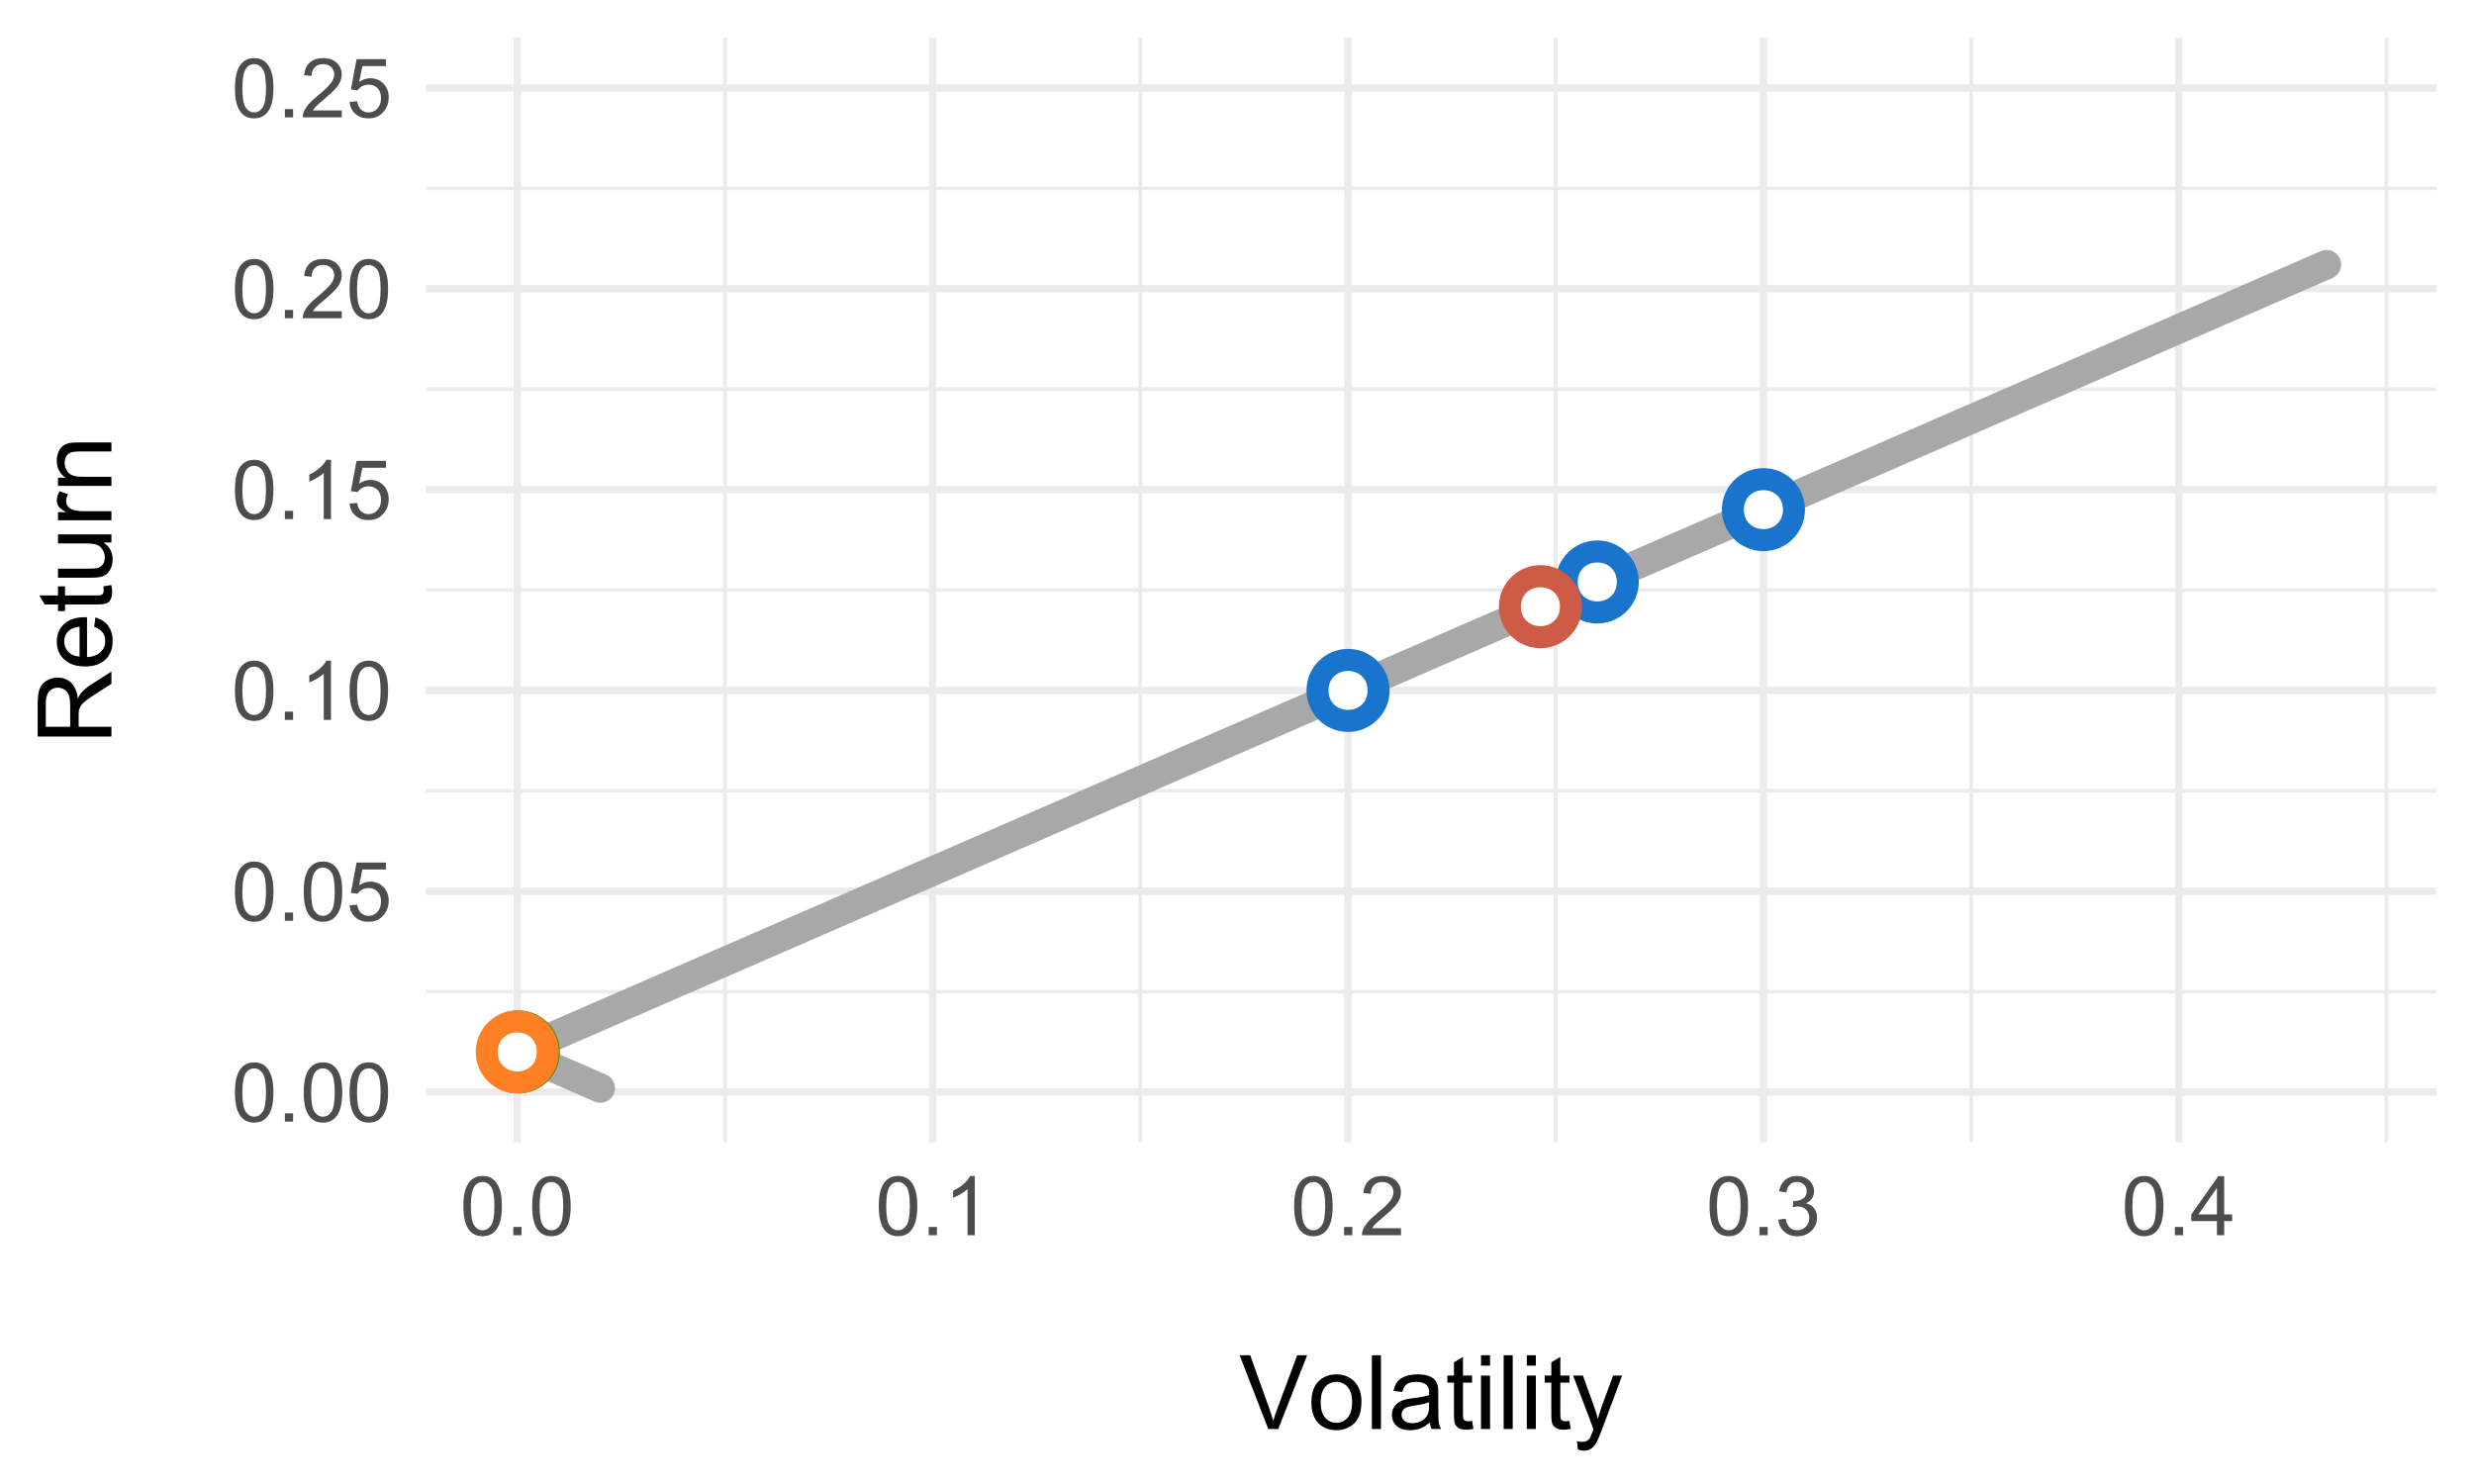
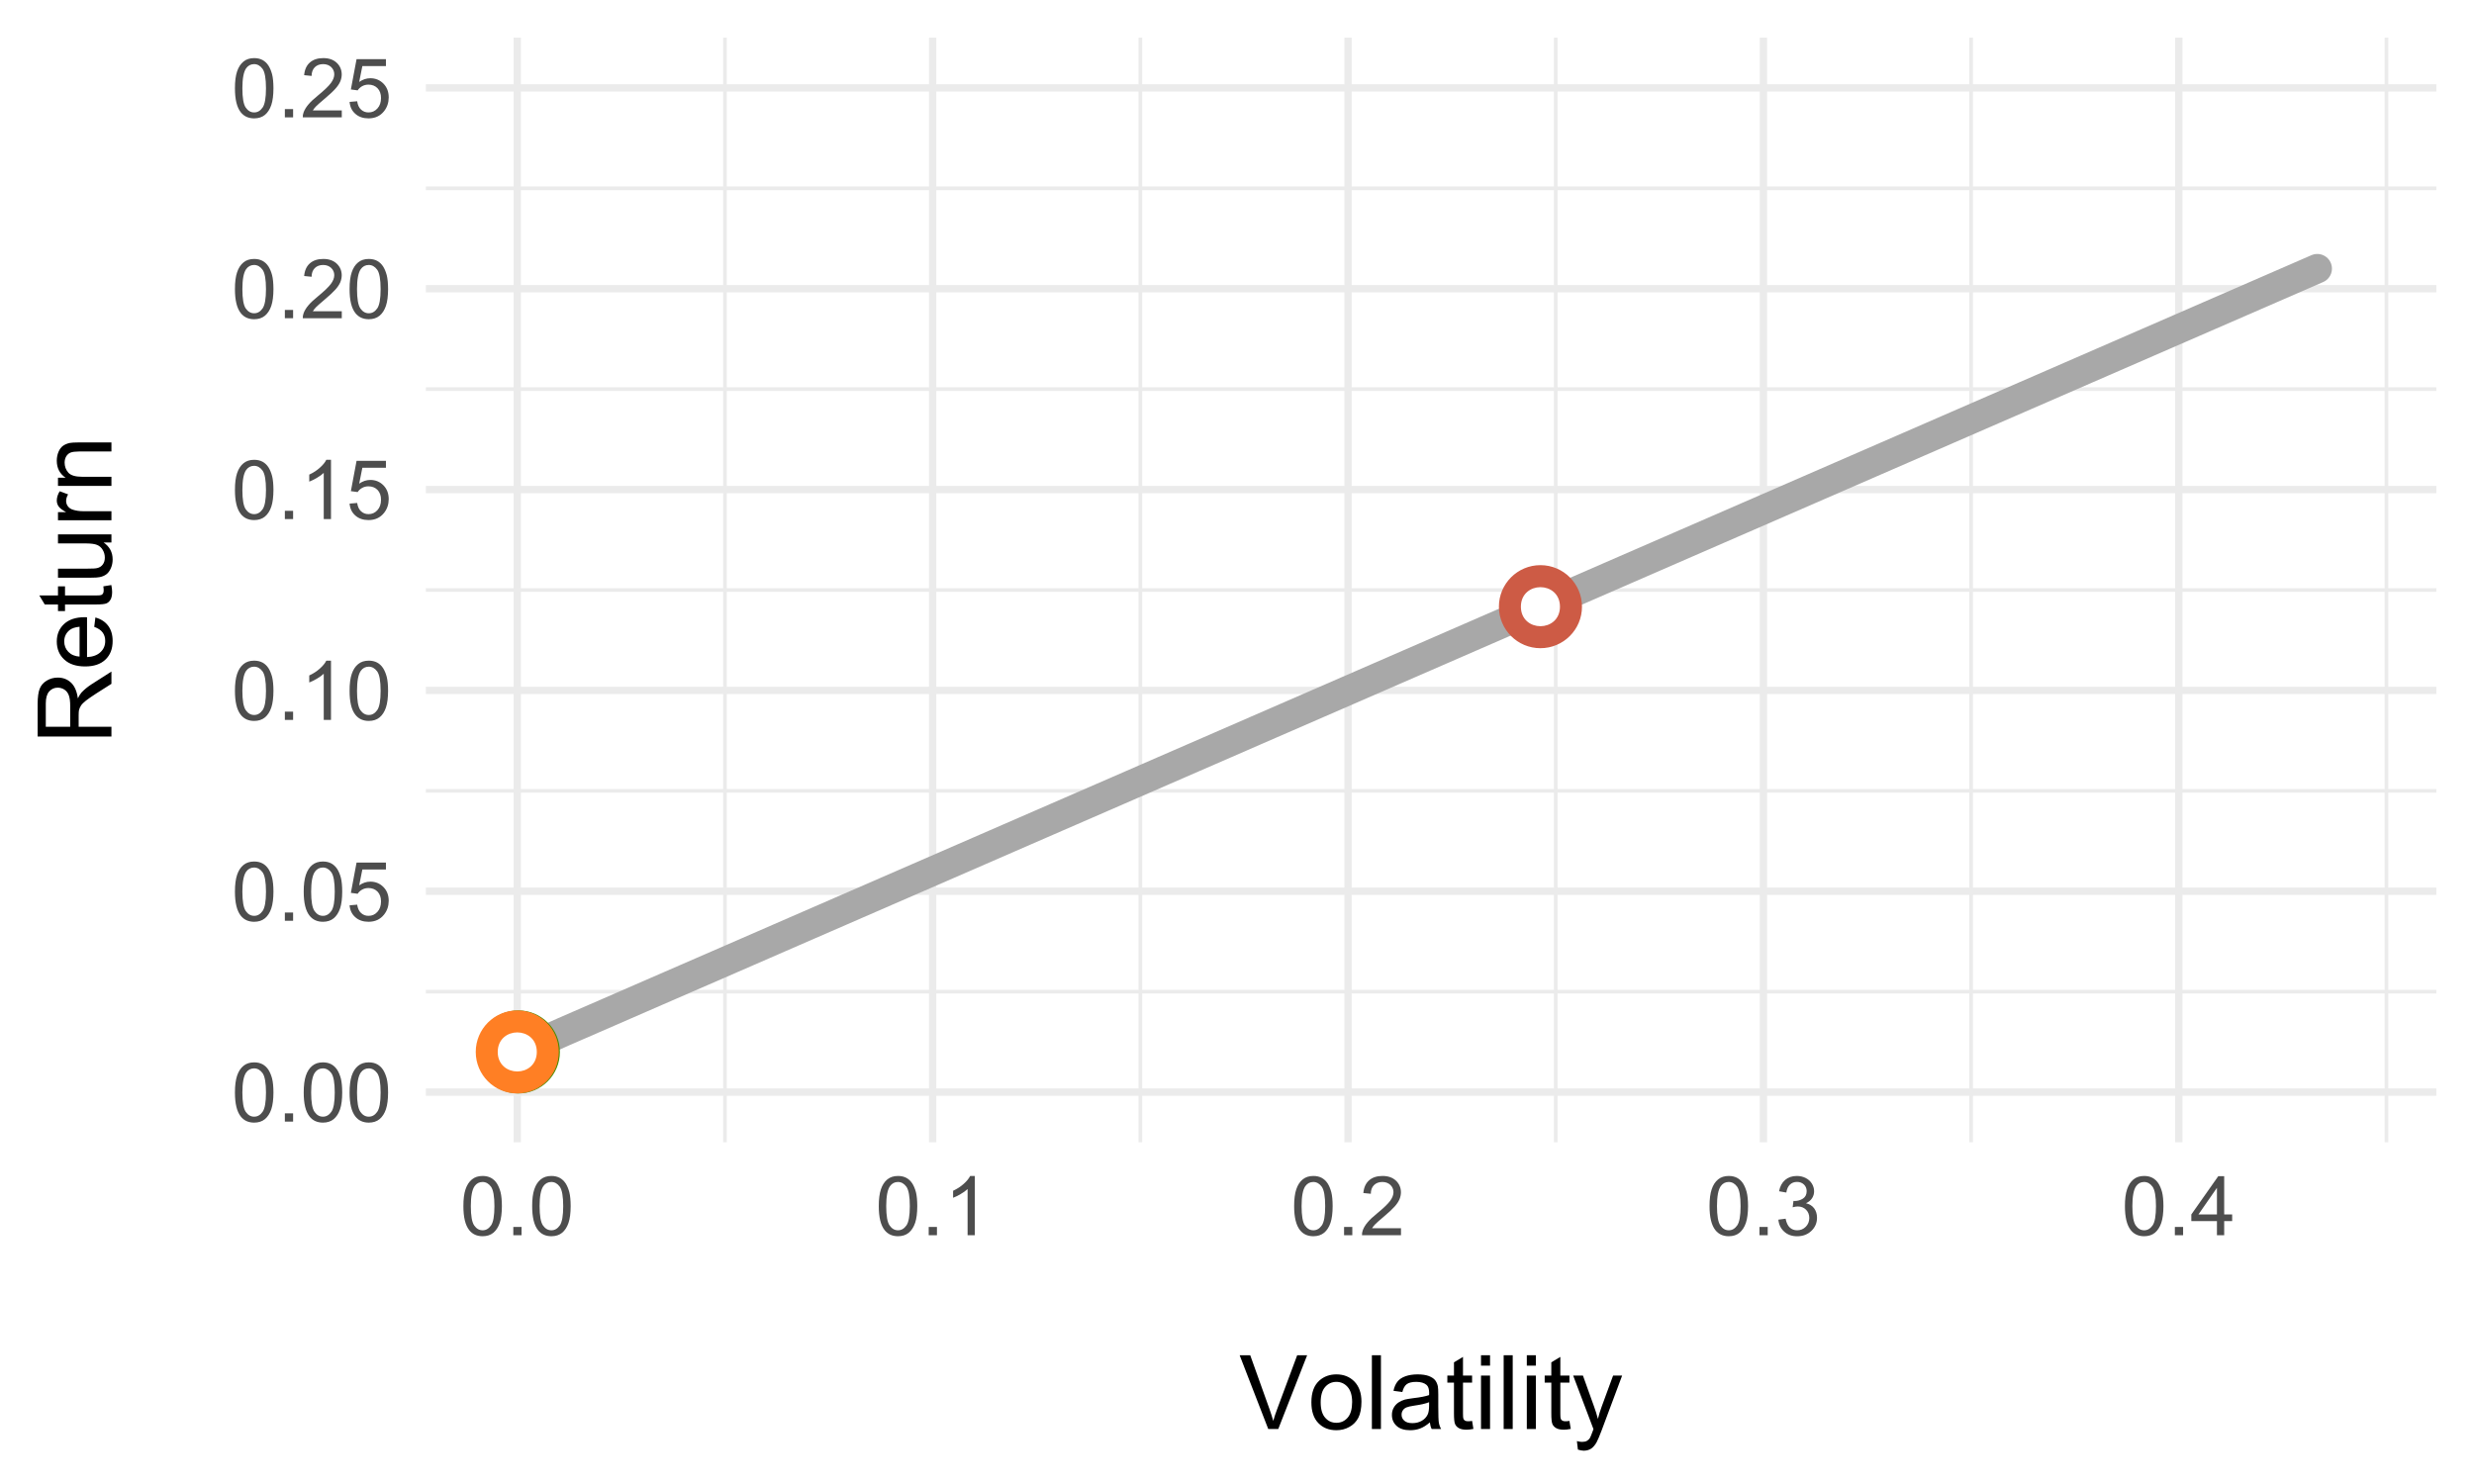
<svg xmlns="http://www.w3.org/2000/svg" xmlns:xlink="http://www.w3.org/1999/xlink" width="360pt" height="216pt" viewBox="0 0 360 216" version="1.1">
  <defs>
    <g>
      <symbol overflow="visible" id="glyph0-0">
        <path style="stroke:none;" d="M 1.5 0 L 1.5 -7.5 L 7.5 -7.5 L 7.5 0 Z M 1.688 -0.188 L 7.312 -0.188 L 7.312 -7.312 L 1.688 -7.312 Z M 1.688 -0.188 " />
      </symbol>
      <symbol overflow="visible" id="glyph0-1">
        <path style="stroke:none;" d="M 0.5 -4.234 C 0.496 -5.246 0.602 -6.062 0.812 -6.688 C 1.02 -7.305 1.328 -7.785 1.742 -8.121 C 2.148 -8.457 2.668 -8.625 3.297 -8.625 C 3.758 -8.625 4.164 -8.531 4.512 -8.348 C 4.855 -8.16 5.141 -7.891 5.371 -7.543 C 5.594 -7.191 5.773 -6.766 5.906 -6.266 C 6.035 -5.762 6.098 -5.086 6.102 -4.234 C 6.098 -3.227 5.996 -2.414 5.789 -1.797 C 5.578 -1.176 5.266 -0.695 4.859 -0.359 C 4.445 -0.02 3.926 0.145 3.297 0.148 C 2.465 0.145 1.816 -0.148 1.348 -0.742 C 0.781 -1.457 0.496 -2.621 0.5 -4.234 Z M 1.582 -4.234 C 1.582 -2.824 1.746 -1.887 2.074 -1.418 C 2.402 -0.949 2.809 -0.715 3.297 -0.719 C 3.777 -0.715 4.184 -0.949 4.52 -1.422 C 4.848 -1.887 5.016 -2.824 5.016 -4.234 C 5.016 -5.648 4.848 -6.59 4.52 -7.055 C 4.184 -7.516 3.773 -7.746 3.289 -7.75 C 2.801 -7.746 2.414 -7.543 2.125 -7.137 C 1.762 -6.613 1.582 -5.645 1.582 -4.234 Z M 1.582 -4.234 " />
      </symbol>
      <symbol overflow="visible" id="glyph0-2">
        <path style="stroke:none;" d="M 1.09 0 L 1.09 -1.203 L 2.289 -1.203 L 2.289 0 Z M 1.09 0 " />
      </symbol>
      <symbol overflow="visible" id="glyph0-3">
        <path style="stroke:none;" d="M 0.5 -2.25 L 1.605 -2.344 C 1.684 -1.805 1.871 -1.398 2.176 -1.125 C 2.473 -0.852 2.836 -0.715 3.258 -0.719 C 3.766 -0.715 4.195 -0.906 4.547 -1.293 C 4.898 -1.672 5.074 -2.18 5.074 -2.82 C 5.074 -3.414 4.902 -3.891 4.566 -4.242 C 4.227 -4.59 3.785 -4.762 3.242 -4.766 C 2.898 -4.762 2.594 -4.684 2.32 -4.531 C 2.047 -4.375 1.832 -4.176 1.676 -3.93 L 0.688 -4.062 L 1.516 -8.473 L 5.789 -8.473 L 5.789 -7.465 L 2.359 -7.465 L 1.898 -5.156 C 2.414 -5.516 2.953 -5.695 3.523 -5.695 C 4.27 -5.695 4.902 -5.434 5.422 -4.914 C 5.934 -4.395 6.191 -3.727 6.195 -2.914 C 6.191 -2.133 5.965 -1.461 5.516 -0.898 C 4.961 -0.199 4.211 0.145 3.258 0.148 C 2.477 0.145 1.836 -0.07 1.344 -0.508 C 0.844 -0.941 0.562 -1.523 0.5 -2.25 Z M 0.5 -2.25 " />
      </symbol>
      <symbol overflow="visible" id="glyph0-4">
        <path style="stroke:none;" d="M 4.469 0 L 3.414 0 L 3.414 -6.719 C 3.16 -6.477 2.828 -6.234 2.414 -5.996 C 2 -5.75 1.629 -5.57 1.305 -5.449 L 1.305 -6.469 C 1.895 -6.742 2.41 -7.078 2.852 -7.477 C 3.293 -7.871 3.605 -8.254 3.789 -8.625 L 4.469 -8.625 Z M 4.469 0 " />
      </symbol>
      <symbol overflow="visible" id="glyph0-5">
        <path style="stroke:none;" d="M 6.039 -1.016 L 6.039 0 L 0.363 0 C 0.355 -0.254 0.395 -0.496 0.484 -0.734 C 0.629 -1.117 0.859 -1.5 1.18 -1.875 C 1.492 -2.25 1.953 -2.684 2.562 -3.176 C 3.492 -3.941 4.125 -4.547 4.453 -4.992 C 4.781 -5.438 4.945 -5.859 4.945 -6.266 C 4.945 -6.68 4.793 -7.031 4.496 -7.32 C 4.191 -7.602 3.805 -7.746 3.328 -7.75 C 2.82 -7.746 2.414 -7.594 2.109 -7.293 C 1.805 -6.984 1.648 -6.562 1.648 -6.031 L 0.562 -6.141 C 0.633 -6.945 0.91 -7.559 1.398 -7.988 C 1.879 -8.41 2.531 -8.625 3.352 -8.625 C 4.172 -8.625 4.824 -8.395 5.309 -7.938 C 5.789 -7.48 6.027 -6.914 6.031 -6.242 C 6.027 -5.895 5.957 -5.559 5.82 -5.227 C 5.676 -4.891 5.441 -4.539 5.117 -4.176 C 4.789 -3.805 4.25 -3.301 3.492 -2.664 C 2.859 -2.129 2.453 -1.77 2.273 -1.582 C 2.094 -1.395 1.945 -1.203 1.828 -1.016 Z M 6.039 -1.016 " />
      </symbol>
      <symbol overflow="visible" id="glyph0-6">
        <path style="stroke:none;" d="M 0.504 -2.266 L 1.559 -2.406 C 1.68 -1.809 1.883 -1.379 2.176 -1.113 C 2.465 -0.848 2.82 -0.715 3.242 -0.719 C 3.734 -0.715 4.152 -0.887 4.496 -1.234 C 4.832 -1.574 5.004 -2 5.008 -2.516 C 5.004 -2.996 4.848 -3.395 4.535 -3.711 C 4.219 -4.023 3.816 -4.184 3.328 -4.184 C 3.129 -4.184 2.879 -4.145 2.586 -4.066 L 2.703 -4.992 C 2.766 -4.984 2.824 -4.98 2.871 -4.98 C 3.32 -4.98 3.723 -5.098 4.086 -5.332 C 4.441 -5.566 4.621 -5.926 4.625 -6.414 C 4.621 -6.801 4.492 -7.121 4.23 -7.375 C 3.965 -7.629 3.625 -7.758 3.219 -7.758 C 2.805 -7.758 2.465 -7.629 2.191 -7.371 C 1.918 -7.113 1.742 -6.727 1.664 -6.211 L 0.609 -6.398 C 0.738 -7.105 1.031 -7.652 1.488 -8.043 C 1.941 -8.43 2.508 -8.625 3.195 -8.625 C 3.66 -8.625 4.094 -8.523 4.488 -8.324 C 4.879 -8.121 5.18 -7.848 5.391 -7.5 C 5.602 -7.148 5.707 -6.777 5.707 -6.391 C 5.707 -6.02 5.605 -5.684 5.406 -5.379 C 5.207 -5.074 4.914 -4.832 4.523 -4.652 C 5.031 -4.535 5.426 -4.289 5.707 -3.922 C 5.988 -3.547 6.129 -3.086 6.129 -2.539 C 6.129 -1.785 5.855 -1.148 5.309 -0.629 C 4.762 -0.105 4.07 0.152 3.234 0.152 C 2.477 0.152 1.848 -0.07 1.355 -0.52 C 0.855 -0.969 0.574 -1.551 0.504 -2.266 Z M 0.504 -2.266 " />
      </symbol>
      <symbol overflow="visible" id="glyph0-7">
        <path style="stroke:none;" d="M 3.879 0 L 3.879 -2.055 L 0.152 -2.055 L 0.152 -3.023 L 4.07 -8.59 L 4.934 -8.59 L 4.934 -3.023 L 6.094 -3.023 L 6.094 -2.055 L 4.934 -2.055 L 4.934 0 Z M 3.879 -3.023 L 3.879 -6.898 L 1.188 -3.023 Z M 3.879 -3.023 " />
      </symbol>
      <symbol overflow="visible" id="glyph1-0">
        <path style="stroke:none;" d="M 1.875 0 L 1.875 -9.375 L 9.375 -9.375 L 9.375 0 Z M 2.109 -0.234 L 9.141 -0.234 L 9.141 -9.141 L 2.109 -9.141 Z M 2.109 -0.234 " />
      </symbol>
      <symbol overflow="visible" id="glyph1-1">
        <path style="stroke:none;" d="M 4.227 0 L 0.066 -10.738 L 1.605 -10.738 L 4.395 -2.938 C 4.617 -2.309 4.805 -1.723 4.957 -1.18 C 5.121 -1.762 5.312 -2.348 5.539 -2.938 L 8.438 -10.738 L 9.887 -10.738 L 5.684 0 Z M 4.227 0 " />
      </symbol>
      <symbol overflow="visible" id="glyph1-2">
        <path style="stroke:none;" d="M 0.5 -3.891 C 0.496 -5.328 0.898 -6.395 1.699 -7.09 C 2.367 -7.664 3.18 -7.949 4.145 -7.953 C 5.211 -7.949 6.086 -7.602 6.766 -6.902 C 7.441 -6.199 7.781 -5.23 7.785 -4 C 7.781 -2.996 7.629 -2.207 7.332 -1.637 C 7.027 -1.059 6.594 -0.613 6.023 -0.301 C 5.449 0.02 4.82 0.176 4.145 0.176 C 3.051 0.176 2.172 -0.172 1.504 -0.871 C 0.832 -1.566 0.496 -2.574 0.5 -3.891 Z M 1.852 -3.891 C 1.852 -2.891 2.066 -2.141 2.504 -1.648 C 2.934 -1.148 3.48 -0.902 4.145 -0.906 C 4.793 -0.902 5.34 -1.152 5.777 -1.652 C 6.211 -2.152 6.426 -2.91 6.43 -3.934 C 6.426 -4.891 6.207 -5.621 5.773 -6.117 C 5.336 -6.613 4.793 -6.859 4.145 -6.863 C 3.48 -6.859 2.934 -6.613 2.504 -6.121 C 2.066 -5.625 1.852 -4.883 1.852 -3.891 Z M 1.852 -3.891 " />
      </symbol>
      <symbol overflow="visible" id="glyph1-3">
        <path style="stroke:none;" d="M 0.961 0 L 0.961 -10.738 L 2.277 -10.738 L 2.277 0 Z M 0.961 0 " />
      </symbol>
      <symbol overflow="visible" id="glyph1-4">
        <path style="stroke:none;" d="M 6.062 -0.961 C 5.574 -0.543 5.105 -0.246 4.652 -0.078 C 4.199 0.094 3.715 0.176 3.199 0.176 C 2.344 0.176 1.688 -0.031 1.23 -0.449 C 0.77 -0.867 0.539 -1.402 0.543 -2.051 C 0.539 -2.43 0.625 -2.777 0.801 -3.094 C 0.973 -3.406 1.199 -3.656 1.484 -3.852 C 1.762 -4.039 2.078 -4.184 2.43 -4.285 C 2.688 -4.348 3.078 -4.414 3.602 -4.484 C 4.664 -4.605 5.449 -4.758 5.953 -4.938 C 5.957 -5.113 5.957 -5.227 5.961 -5.281 C 5.957 -5.812 5.836 -6.191 5.59 -6.414 C 5.25 -6.711 4.746 -6.859 4.086 -6.863 C 3.461 -6.859 3.004 -6.75 2.711 -6.535 C 2.414 -6.316 2.195 -5.934 2.059 -5.383 L 0.77 -5.559 C 0.883 -6.109 1.078 -6.555 1.348 -6.895 C 1.613 -7.234 2 -7.496 2.512 -7.68 C 3.016 -7.859 3.605 -7.949 4.277 -7.953 C 4.941 -7.949 5.48 -7.871 5.895 -7.719 C 6.309 -7.559 6.613 -7.363 6.812 -7.129 C 7.004 -6.891 7.141 -6.594 7.223 -6.234 C 7.266 -6.008 7.289 -5.602 7.289 -5.016 L 7.289 -3.258 C 7.289 -2.031 7.316 -1.254 7.371 -0.934 C 7.426 -0.605 7.535 -0.297 7.703 0 L 6.328 0 C 6.191 -0.273 6.102 -0.594 6.062 -0.961 Z M 5.953 -3.902 C 5.477 -3.707 4.758 -3.539 3.801 -3.406 C 3.258 -3.324 2.875 -3.238 2.648 -3.141 C 2.422 -3.043 2.246 -2.898 2.129 -2.711 C 2.004 -2.52 1.945 -2.312 1.949 -2.086 C 1.945 -1.734 2.078 -1.441 2.348 -1.207 C 2.609 -0.973 3 -0.855 3.516 -0.855 C 4.023 -0.855 4.473 -0.965 4.871 -1.188 C 5.262 -1.41 5.555 -1.715 5.742 -2.102 C 5.883 -2.395 5.953 -2.836 5.953 -3.422 Z M 5.953 -3.902 " />
      </symbol>
      <symbol overflow="visible" id="glyph1-5">
        <path style="stroke:none;" d="M 3.867 -1.18 L 4.059 -0.016 C 3.684 0.062 3.352 0.098 3.062 0.102 C 2.582 0.098 2.211 0.027 1.949 -0.125 C 1.684 -0.273 1.496 -0.473 1.391 -0.719 C 1.281 -0.965 1.23 -1.484 1.23 -2.277 L 1.23 -6.754 L 0.266 -6.754 L 0.266 -7.777 L 1.23 -7.777 L 1.23 -9.703 L 2.543 -10.496 L 2.543 -7.777 L 3.867 -7.777 L 3.867 -6.754 L 2.543 -6.754 L 2.543 -2.203 C 2.543 -1.828 2.562 -1.586 2.609 -1.48 C 2.652 -1.371 2.73 -1.285 2.836 -1.223 C 2.941 -1.156 3.09 -1.125 3.289 -1.129 C 3.43 -1.125 3.625 -1.141 3.867 -1.18 Z M 3.867 -1.18 " />
      </symbol>
      <symbol overflow="visible" id="glyph1-6">
        <path style="stroke:none;" d="M 0.996 -9.223 L 0.996 -10.738 L 2.312 -10.738 L 2.312 -9.223 Z M 0.996 0 L 0.996 -7.777 L 2.312 -7.777 L 2.312 0 Z M 0.996 0 " />
      </symbol>
      <symbol overflow="visible" id="glyph1-7">
        <path style="stroke:none;" d="M 0.93 2.996 L 0.785 1.758 C 1.07 1.836 1.32 1.875 1.539 1.875 C 1.828 1.875 2.062 1.824 2.238 1.727 C 2.414 1.629 2.559 1.492 2.672 1.32 C 2.754 1.184 2.887 0.855 3.078 0.336 C 3.098 0.258 3.137 0.152 3.195 0.016 L 0.242 -7.777 L 1.664 -7.777 L 3.281 -3.273 C 3.492 -2.699 3.68 -2.098 3.844 -1.473 C 3.992 -2.074 4.172 -2.668 4.387 -3.246 L 6.051 -7.777 L 7.367 -7.777 L 4.41 0.133 C 4.09 0.984 3.844 1.574 3.668 1.898 C 3.434 2.328 3.164 2.645 2.863 2.852 C 2.559 3.051 2.199 3.152 1.781 3.156 C 1.523 3.152 1.238 3.098 0.93 2.996 Z M 0.93 2.996 " />
      </symbol>
      <symbol overflow="visible" id="glyph2-0">
        <path style="stroke:none;" d="M 0 -1.875 L -9.375 -1.875 L -9.375 -9.375 L 0 -9.375 Z M -0.234 -2.109 L -0.234 -9.141 L -9.141 -9.141 L -9.141 -2.109 Z M -0.234 -2.109 " />
      </symbol>
      <symbol overflow="visible" id="glyph2-1">
        <path style="stroke:none;" d="M 0 -1.18 L -10.738 -1.18 L -10.738 -5.941 C -10.734 -6.895 -10.637 -7.621 -10.449 -8.121 C -10.254 -8.621 -9.914 -9.02 -9.426 -9.316 C -8.938 -9.613 -8.398 -9.762 -7.809 -9.762 C -7.043 -9.762 -6.398 -9.516 -5.879 -9.023 C -5.355 -8.531 -5.027 -7.77 -4.887 -6.738 C -4.703 -7.113 -4.523 -7.398 -4.352 -7.594 C -3.965 -8.008 -3.488 -8.398 -2.922 -8.773 L 0 -10.641 L 0 -8.855 L -2.234 -7.434 C -2.875 -7.016 -3.367 -6.676 -3.711 -6.41 C -4.051 -6.141 -4.293 -5.898 -4.43 -5.688 C -4.566 -5.473 -4.66 -5.258 -4.719 -5.039 C -4.75 -4.875 -4.77 -4.609 -4.77 -4.25 L -4.77 -2.602 L 0 -2.602 Z M -6 -2.602 L -6 -5.656 C -6 -6.301 -6.066 -6.809 -6.199 -7.176 C -6.332 -7.539 -6.547 -7.816 -6.844 -8.012 C -7.141 -8.199 -7.461 -8.297 -7.809 -8.297 C -8.312 -8.297 -8.73 -8.109 -9.059 -7.742 C -9.387 -7.371 -9.551 -6.793 -9.551 -6 L -9.551 -2.602 Z M -6 -2.602 " />
      </symbol>
      <symbol overflow="visible" id="glyph2-2">
        <path style="stroke:none;" d="M -2.504 -6.312 L -2.336 -7.676 C -1.535 -7.457 -0.918 -7.059 -0.48 -6.48 C -0.043 -5.898 0.176 -5.156 0.176 -4.254 C 0.176 -3.113 -0.172 -2.211 -0.875 -1.547 C -1.57 -0.883 -2.555 -0.551 -3.824 -0.551 C -5.129 -0.551 -6.145 -0.887 -6.867 -1.559 C -7.59 -2.23 -7.949 -3.105 -7.953 -4.184 C -7.949 -5.223 -7.598 -6.07 -6.891 -6.73 C -6.18 -7.387 -5.184 -7.715 -3.902 -7.719 C -3.824 -7.715 -3.707 -7.715 -3.551 -7.711 L -3.551 -1.91 C -2.695 -1.957 -2.039 -2.199 -1.586 -2.637 C -1.129 -3.07 -0.902 -3.609 -0.906 -4.262 C -0.902 -4.742 -1.027 -5.156 -1.285 -5.5 C -1.535 -5.84 -1.941 -6.109 -2.504 -6.312 Z M -4.637 -1.984 L -4.637 -6.328 C -5.285 -6.27 -5.777 -6.102 -6.109 -5.828 C -6.613 -5.406 -6.867 -4.863 -6.871 -4.195 C -6.867 -3.59 -6.664 -3.078 -6.262 -2.668 C -5.855 -2.254 -5.312 -2.027 -4.637 -1.984 Z M -4.637 -1.984 " />
      </symbol>
      <symbol overflow="visible" id="glyph2-3">
        <path style="stroke:none;" d="M -1.18 -3.867 L -0.016 -4.059 C 0.062 -3.684 0.098 -3.352 0.102 -3.062 C 0.098 -2.582 0.027 -2.211 -0.125 -1.949 C -0.273 -1.684 -0.473 -1.496 -0.719 -1.391 C -0.965 -1.281 -1.484 -1.23 -2.277 -1.23 L -6.754 -1.23 L -6.754 -0.266 L -7.777 -0.266 L -7.777 -1.23 L -9.703 -1.23 L -10.496 -2.543 L -7.777 -2.543 L -7.777 -3.867 L -6.754 -3.867 L -6.754 -2.543 L -2.203 -2.543 C -1.828 -2.543 -1.586 -2.562 -1.477 -2.609 C -1.367 -2.652 -1.281 -2.73 -1.223 -2.836 C -1.156 -2.941 -1.125 -3.09 -1.129 -3.289 C -1.125 -3.43 -1.141 -3.625 -1.18 -3.867 Z M -1.18 -3.867 " />
      </symbol>
      <symbol overflow="visible" id="glyph2-4">
        <path style="stroke:none;" d="M 0 -6.086 L -1.141 -6.086 C -0.262 -5.48 0.176 -4.656 0.176 -3.617 C 0.176 -3.156 0.09 -2.73 -0.086 -2.332 C -0.262 -1.934 -0.484 -1.637 -0.75 -1.445 C -1.016 -1.25 -1.34 -1.113 -1.727 -1.039 C -1.984 -0.984 -2.395 -0.961 -2.961 -0.961 L -7.777 -0.961 L -7.777 -2.277 L -3.465 -2.277 C -2.77 -2.273 -2.309 -2.301 -2.074 -2.359 C -1.723 -2.441 -1.449 -2.617 -1.254 -2.887 C -1.059 -3.152 -0.961 -3.484 -0.961 -3.883 C -0.961 -4.277 -1.059 -4.648 -1.262 -4.996 C -1.461 -5.34 -1.738 -5.586 -2.09 -5.73 C -2.438 -5.871 -2.945 -5.941 -3.609 -5.945 L -7.777 -5.949 L -7.777 -7.266 L 0 -7.266 Z M 0 -6.086 " />
      </symbol>
      <symbol overflow="visible" id="glyph2-5">
        <path style="stroke:none;" d="M 0 -0.973 L -7.777 -0.973 L -7.777 -2.16 L -6.598 -2.16 C -7.148 -2.461 -7.512 -2.738 -7.688 -2.996 C -7.863 -3.25 -7.949 -3.535 -7.953 -3.844 C -7.949 -4.289 -7.809 -4.738 -7.531 -5.199 L -6.305 -4.746 C -6.496 -4.422 -6.59 -4.098 -6.594 -3.781 C -6.59 -3.488 -6.504 -3.23 -6.332 -3.004 C -6.156 -2.773 -5.914 -2.609 -5.609 -2.512 C -5.137 -2.363 -4.625 -2.289 -4.07 -2.293 L 0 -2.293 Z M 0 -0.973 " />
      </symbol>
      <symbol overflow="visible" id="glyph2-6">
        <path style="stroke:none;" d="M 0 -0.988 L -7.777 -0.988 L -7.777 -2.176 L -6.672 -2.176 C -7.523 -2.742 -7.949 -3.57 -7.953 -4.652 C -7.949 -5.121 -7.867 -5.551 -7.699 -5.945 C -7.531 -6.336 -7.309 -6.629 -7.039 -6.824 C -6.762 -7.016 -6.438 -7.152 -6.062 -7.234 C -5.816 -7.281 -5.391 -7.305 -4.781 -7.309 L 0 -7.309 L 0 -5.992 L -4.73 -5.992 C -5.266 -5.988 -5.668 -5.938 -5.938 -5.836 C -6.199 -5.734 -6.414 -5.551 -6.574 -5.289 C -6.73 -5.027 -6.809 -4.723 -6.812 -4.371 C -6.809 -3.809 -6.629 -3.324 -6.277 -2.918 C -5.918 -2.512 -5.242 -2.309 -4.25 -2.309 L 0 -2.309 Z M 0 -0.988 " />
      </symbol>
    </g>
    <clipPath id="clip1">
      <path d="M 61.973 144 L 355 144 L 355 145 L 61.973 145 Z M 61.973 144 " />
    </clipPath>
    <clipPath id="clip2">
      <path d="M 61.973 114 L 355 114 L 355 116 L 61.973 116 Z M 61.973 114 " />
    </clipPath>
    <clipPath id="clip3">
      <path d="M 61.973 85 L 355 85 L 355 87 L 61.973 87 Z M 61.973 85 " />
    </clipPath>
    <clipPath id="clip4">
      <path d="M 61.973 56 L 355 56 L 355 57 L 61.973 57 Z M 61.973 56 " />
    </clipPath>
    <clipPath id="clip5">
      <path d="M 61.973 27 L 355 27 L 355 28 L 61.973 28 Z M 61.973 27 " />
    </clipPath>
    <clipPath id="clip6">
      <path d="M 105 5.48 L 106 5.48 L 106 167 L 105 167 Z M 105 5.48 " />
    </clipPath>
    <clipPath id="clip7">
      <path d="M 165 5.48 L 167 5.48 L 167 167 L 165 167 Z M 165 5.48 " />
    </clipPath>
    <clipPath id="clip8">
      <path d="M 226 5.48 L 227 5.48 L 227 167 L 226 167 Z M 226 5.48 " />
    </clipPath>
    <clipPath id="clip9">
      <path d="M 286 5.48 L 288 5.48 L 288 167 L 286 167 Z M 286 5.48 " />
    </clipPath>
    <clipPath id="clip10">
      <path d="M 347 5.48 L 348 5.48 L 348 167 L 347 167 Z M 347 5.48 " />
    </clipPath>
    <clipPath id="clip11">
      <path d="M 61.973 158 L 355.52 158 L 355.52 160 L 61.973 160 Z M 61.973 158 " />
    </clipPath>
    <clipPath id="clip12">
      <path d="M 61.973 129 L 355.52 129 L 355.52 131 L 61.973 131 Z M 61.973 129 " />
    </clipPath>
    <clipPath id="clip13">
      <path d="M 61.973 99 L 355.52 99 L 355.52 102 L 61.973 102 Z M 61.973 99 " />
    </clipPath>
    <clipPath id="clip14">
      <path d="M 61.973 70 L 355.52 70 L 355.52 72 L 61.973 72 Z M 61.973 70 " />
    </clipPath>
    <clipPath id="clip15">
      <path d="M 61.973 41 L 355.52 41 L 355.52 43 L 61.973 43 Z M 61.973 41 " />
    </clipPath>
    <clipPath id="clip16">
      <path d="M 61.973 12 L 355.52 12 L 355.52 14 L 61.973 14 Z M 61.973 12 " />
    </clipPath>
    <clipPath id="clip17">
      <path d="M 74 5.48 L 76 5.48 L 76 167 L 74 167 Z M 74 5.48 " />
    </clipPath>
    <clipPath id="clip18">
      <path d="M 135 5.48 L 137 5.48 L 137 167 L 135 167 Z M 135 5.48 " />
    </clipPath>
    <clipPath id="clip19">
      <path d="M 195 5.48 L 197 5.48 L 197 167 L 195 167 Z M 195 5.48 " />
    </clipPath>
    <clipPath id="clip20">
      <path d="M 256 5.48 L 258 5.48 L 258 167 L 256 167 Z M 256 5.48 " />
    </clipPath>
    <clipPath id="clip21">
      <path d="M 316 5.48 L 318 5.48 L 318 167 L 316 167 Z M 316 5.48 " />
    </clipPath>
  </defs>
  <g id="surface11">
    <rect x="0" y="0" width="360" height="216" style="fill:rgb(100%,100%,100%);fill-opacity:1;stroke:none;" />
    <g clip-path="url(#clip1)" clip-rule="nonzero">
      <path style="fill:none;stroke-width:0.533;stroke-linecap:butt;stroke-linejoin:round;stroke:rgb(92.157%,92.157%,92.157%);stroke-opacity:1;stroke-miterlimit:10;" d="M 61.973 144.34 L 354.52 144.34 " />
    </g>
    <g clip-path="url(#clip2)" clip-rule="nonzero">
      <path style="fill:none;stroke-width:0.533;stroke-linecap:butt;stroke-linejoin:round;stroke:rgb(92.157%,92.157%,92.157%);stroke-opacity:1;stroke-miterlimit:10;" d="M 61.973 115.109 L 354.52 115.109 " />
    </g>
    <g clip-path="url(#clip3)" clip-rule="nonzero">
      <path style="fill:none;stroke-width:0.533;stroke-linecap:butt;stroke-linejoin:round;stroke:rgb(92.157%,92.157%,92.157%);stroke-opacity:1;stroke-miterlimit:10;" d="M 61.973 85.875 L 354.52 85.875 " />
    </g>
    <g clip-path="url(#clip4)" clip-rule="nonzero">
      <path style="fill:none;stroke-width:0.533;stroke-linecap:butt;stroke-linejoin:round;stroke:rgb(92.157%,92.157%,92.157%);stroke-opacity:1;stroke-miterlimit:10;" d="M 61.973 56.641 L 354.52 56.641 " />
    </g>
    <g clip-path="url(#clip5)" clip-rule="nonzero">
      <path style="fill:none;stroke-width:0.533;stroke-linecap:butt;stroke-linejoin:round;stroke:rgb(92.157%,92.157%,92.157%);stroke-opacity:1;stroke-miterlimit:10;" d="M 61.973 27.406 L 354.52 27.406 " />
    </g>
    <g clip-path="url(#clip6)" clip-rule="nonzero">
      <path style="fill:none;stroke-width:0.533;stroke-linecap:butt;stroke-linejoin:round;stroke:rgb(92.157%,92.157%,92.157%);stroke-opacity:1;stroke-miterlimit:10;" d="M 105.492 166.266 L 105.492 5.48 " />
    </g>
    <g clip-path="url(#clip7)" clip-rule="nonzero">
      <path style="fill:none;stroke-width:0.533;stroke-linecap:butt;stroke-linejoin:round;stroke:rgb(92.157%,92.157%,92.157%);stroke-opacity:1;stroke-miterlimit:10;" d="M 165.938 166.266 L 165.938 5.48 " />
    </g>
    <g clip-path="url(#clip8)" clip-rule="nonzero">
      <path style="fill:none;stroke-width:0.533;stroke-linecap:butt;stroke-linejoin:round;stroke:rgb(92.157%,92.157%,92.157%);stroke-opacity:1;stroke-miterlimit:10;" d="M 226.379 166.266 L 226.379 5.48 " />
    </g>
    <g clip-path="url(#clip9)" clip-rule="nonzero">
      <path style="fill:none;stroke-width:0.533;stroke-linecap:butt;stroke-linejoin:round;stroke:rgb(92.157%,92.157%,92.157%);stroke-opacity:1;stroke-miterlimit:10;" d="M 286.824 166.266 L 286.824 5.48 " />
    </g>
    <g clip-path="url(#clip10)" clip-rule="nonzero">
      <path style="fill:none;stroke-width:0.533;stroke-linecap:butt;stroke-linejoin:round;stroke:rgb(92.157%,92.157%,92.157%);stroke-opacity:1;stroke-miterlimit:10;" d="M 347.266 166.266 L 347.266 5.48 " />
    </g>
    <g clip-path="url(#clip11)" clip-rule="nonzero">
      <path style="fill:none;stroke-width:1.067;stroke-linecap:butt;stroke-linejoin:round;stroke:rgb(92.157%,92.157%,92.157%);stroke-opacity:1;stroke-miterlimit:10;" d="M 61.973 158.957 L 354.52 158.957 " />
    </g>
    <g clip-path="url(#clip12)" clip-rule="nonzero">
      <path style="fill:none;stroke-width:1.067;stroke-linecap:butt;stroke-linejoin:round;stroke:rgb(92.157%,92.157%,92.157%);stroke-opacity:1;stroke-miterlimit:10;" d="M 61.973 129.723 L 354.52 129.723 " />
    </g>
    <g clip-path="url(#clip13)" clip-rule="nonzero">
      <path style="fill:none;stroke-width:1.067;stroke-linecap:butt;stroke-linejoin:round;stroke:rgb(92.157%,92.157%,92.157%);stroke-opacity:1;stroke-miterlimit:10;" d="M 61.973 100.492 L 354.52 100.492 " />
    </g>
    <g clip-path="url(#clip14)" clip-rule="nonzero">
      <path style="fill:none;stroke-width:1.067;stroke-linecap:butt;stroke-linejoin:round;stroke:rgb(92.157%,92.157%,92.157%);stroke-opacity:1;stroke-miterlimit:10;" d="M 61.973 71.258 L 354.52 71.258 " />
    </g>
    <g clip-path="url(#clip15)" clip-rule="nonzero">
      <path style="fill:none;stroke-width:1.067;stroke-linecap:butt;stroke-linejoin:round;stroke:rgb(92.157%,92.157%,92.157%);stroke-opacity:1;stroke-miterlimit:10;" d="M 61.973 42.023 L 354.52 42.023 " />
    </g>
    <g clip-path="url(#clip16)" clip-rule="nonzero">
      <path style="fill:none;stroke-width:1.067;stroke-linecap:butt;stroke-linejoin:round;stroke:rgb(92.157%,92.157%,92.157%);stroke-opacity:1;stroke-miterlimit:10;" d="M 61.973 12.789 L 354.52 12.789 " />
    </g>
    <g clip-path="url(#clip17)" clip-rule="nonzero">
      <path style="fill:none;stroke-width:1.067;stroke-linecap:butt;stroke-linejoin:round;stroke:rgb(92.157%,92.157%,92.157%);stroke-opacity:1;stroke-miterlimit:10;" d="M 75.27 166.266 L 75.27 5.48 " />
    </g>
    <g clip-path="url(#clip18)" clip-rule="nonzero">
      <path style="fill:none;stroke-width:1.067;stroke-linecap:butt;stroke-linejoin:round;stroke:rgb(92.157%,92.157%,92.157%);stroke-opacity:1;stroke-miterlimit:10;" d="M 135.715 166.266 L 135.715 5.48 " />
    </g>
    <g clip-path="url(#clip19)" clip-rule="nonzero">
      <path style="fill:none;stroke-width:1.067;stroke-linecap:butt;stroke-linejoin:round;stroke:rgb(92.157%,92.157%,92.157%);stroke-opacity:1;stroke-miterlimit:10;" d="M 196.156 166.266 L 196.156 5.48 " />
    </g>
    <g clip-path="url(#clip20)" clip-rule="nonzero">
      <path style="fill:none;stroke-width:1.067;stroke-linecap:butt;stroke-linejoin:round;stroke:rgb(92.157%,92.157%,92.157%);stroke-opacity:1;stroke-miterlimit:10;" d="M 256.602 166.266 L 256.602 5.48 " />
    </g>
    <g clip-path="url(#clip21)" clip-rule="nonzero">
      <path style="fill:none;stroke-width:1.067;stroke-linecap:butt;stroke-linejoin:round;stroke:rgb(92.157%,92.157%,92.157%);stroke-opacity:1;stroke-miterlimit:10;" d="M 317.047 166.266 L 317.047 5.48 " />
    </g>
-     <path style="fill:none;stroke-width:4.268;stroke-linecap:round;stroke-linejoin:round;stroke:rgb(65.882%,65.882%,65.882%);stroke-opacity:1;stroke-miterlimit:10;" d="M 87.359 158.375 L 80.645 155.449 L 76.621 152.527 L 83.332 149.605 L 90.047 146.68 L 96.762 143.758 L 103.477 140.832 L 110.195 137.91 L 116.91 134.988 L 123.625 132.062 L 130.34 129.141 L 137.059 126.215 L 150.488 120.371 L 157.207 117.445 L 163.922 114.523 L 170.637 111.598 L 177.352 108.676 L 184.07 105.754 L 190.785 102.828 L 197.5 99.906 L 204.219 96.98 L 217.648 91.137 L 224.363 88.211 L 231.082 85.289 L 237.797 82.363 L 244.512 79.441 L 251.23 76.52 L 257.945 73.594 L 271.375 67.75 L 278.094 64.824 L 284.809 61.902 L 291.523 58.977 L 298.242 56.055 L 304.957 53.133 L 311.672 50.207 L 318.387 47.285 L 325.105 44.359 L 338.535 38.516 " />
-     <path style="fill-rule:nonzero;fill:rgb(9.412%,45.49%,80.392%);fill-opacity:1;stroke-width:0.709;stroke-linecap:round;stroke-linejoin:round;stroke:rgb(9.412%,45.49%,80.392%);stroke-opacity:1;stroke-miterlimit:10;" d="M 201.848 100.492 C 201.848 103.633 199.301 106.18 196.156 106.18 C 193.016 106.18 190.469 103.633 190.469 100.492 C 190.469 97.348 193.016 94.801 196.156 94.801 C 199.301 94.801 201.848 97.348 201.848 100.492 " />
-     <path style="fill-rule:nonzero;fill:rgb(9.412%,45.49%,80.392%);fill-opacity:1;stroke-width:0.709;stroke-linecap:round;stroke-linejoin:round;stroke:rgb(9.412%,45.49%,80.392%);stroke-opacity:1;stroke-miterlimit:10;" d="M 238.113 84.703 C 238.113 87.848 235.566 90.395 232.426 90.395 C 229.281 90.395 226.734 87.848 226.734 84.703 C 226.734 81.562 229.281 79.016 232.426 79.016 C 235.566 79.016 238.113 81.562 238.113 84.703 " />
-     <path style="fill-rule:nonzero;fill:rgb(9.412%,45.49%,80.392%);fill-opacity:1;stroke-width:0.709;stroke-linecap:round;stroke-linejoin:round;stroke:rgb(9.412%,45.49%,80.392%);stroke-opacity:1;stroke-miterlimit:10;" d="M 262.289 74.18 C 262.289 77.32 259.742 79.867 256.602 79.867 C 253.461 79.867 250.914 77.32 250.914 74.18 C 250.914 71.039 253.461 68.492 256.602 68.492 C 259.742 68.492 262.289 71.039 262.289 74.18 " />
-     <path style="fill-rule:nonzero;fill:rgb(100%,100%,100%);fill-opacity:1;stroke-width:0.709;stroke-linecap:round;stroke-linejoin:round;stroke:rgb(100%,100%,100%);stroke-opacity:1;stroke-miterlimit:10;" d="M 198.645 100.492 C 198.645 103.809 193.668 103.809 193.668 100.492 C 193.668 97.172 198.645 97.172 198.645 100.492 " />
-     <path style="fill-rule:nonzero;fill:rgb(100%,100%,100%);fill-opacity:1;stroke-width:0.709;stroke-linecap:round;stroke-linejoin:round;stroke:rgb(100%,100%,100%);stroke-opacity:1;stroke-miterlimit:10;" d="M 234.914 84.703 C 234.914 88.023 229.938 88.023 229.938 84.703 C 229.938 81.387 234.914 81.387 234.914 84.703 " />
-     <path style="fill-rule:nonzero;fill:rgb(100%,100%,100%);fill-opacity:1;stroke-width:0.709;stroke-linecap:round;stroke-linejoin:round;stroke:rgb(100%,100%,100%);stroke-opacity:1;stroke-miterlimit:10;" d="M 259.09 74.18 C 259.09 77.496 254.113 77.496 254.113 74.18 C 254.113 70.863 259.09 70.863 259.09 74.18 " />
+     <path style="fill:none;stroke-width:4.268;stroke-linecap:round;stroke-linejoin:round;stroke:rgb(65.882%,65.882%,65.882%);stroke-opacity:1;stroke-miterlimit:10;" d="M 75.43 153.113 L 81.988 150.188 L 88.703 147.266 L 95.418 144.34 L 102.137 141.418 L 108.852 138.496 L 115.566 135.57 L 122.281 132.648 L 129 129.723 L 142.43 123.879 L 149.145 120.953 L 155.863 118.031 L 162.578 115.109 L 169.293 112.184 L 176.012 109.262 L 182.727 106.336 L 196.156 100.492 L 202.875 97.566 L 209.59 94.645 L 216.305 91.719 L 223.023 88.797 L 229.738 85.875 L 236.453 82.949 L 243.168 80.027 L 249.887 77.102 L 263.316 71.258 L 270.035 68.332 L 276.75 65.41 L 283.465 62.484 L 290.18 59.562 L 296.898 56.641 L 303.613 53.715 L 310.328 50.793 L 317.047 47.867 L 330.477 42.023 L 337.195 39.098 " />
    <path style="fill-rule:nonzero;fill:rgb(27.059%,54.51%,0%);fill-opacity:1;stroke-width:0.709;stroke-linecap:round;stroke-linejoin:round;stroke:rgb(27.059%,54.51%,0%);stroke-opacity:1;stroke-miterlimit:10;" d="M 81.117 153.113 C 81.117 156.254 78.57 158.801 75.43 158.801 C 72.285 158.801 69.738 156.254 69.738 153.113 C 69.738 149.969 72.285 147.422 75.43 147.422 C 78.57 147.422 81.117 149.969 81.117 153.113 " />
    <path style="fill-rule:nonzero;fill:rgb(100%,100%,100%);fill-opacity:1;stroke-width:0.709;stroke-linecap:round;stroke-linejoin:round;stroke:rgb(100%,100%,100%);stroke-opacity:1;stroke-miterlimit:10;" d="M 77.918 153.113 C 77.918 156.43 72.941 156.43 72.941 153.113 C 72.941 149.793 77.918 149.793 77.918 153.113 " />
    <path style="fill-rule:nonzero;fill:rgb(80.392%,35.686%,27.059%);fill-opacity:1;stroke-width:0.709;stroke-linecap:round;stroke-linejoin:round;stroke:rgb(80.392%,35.686%,27.059%);stroke-opacity:1;stroke-miterlimit:10;" d="M 229.844 88.305 C 229.844 91.445 227.297 93.992 224.152 93.992 C 221.012 93.992 218.465 91.445 218.465 88.305 C 218.465 85.164 221.012 82.613 224.152 82.613 C 227.297 82.613 229.844 85.164 229.844 88.305 " />
    <path style="fill-rule:nonzero;fill:rgb(100%,100%,100%);fill-opacity:1;stroke-width:0.709;stroke-linecap:round;stroke-linejoin:round;stroke:rgb(100%,100%,100%);stroke-opacity:1;stroke-miterlimit:10;" d="M 226.641 88.305 C 226.641 91.621 221.664 91.621 221.664 88.305 C 221.664 84.988 226.641 84.988 226.641 88.305 " />
    <path style="fill-rule:nonzero;fill:rgb(100%,49.804%,14.118%);fill-opacity:1;stroke-width:0.709;stroke-linecap:round;stroke-linejoin:round;stroke:rgb(100%,49.804%,14.118%);stroke-opacity:1;stroke-miterlimit:10;" d="M 80.961 153.113 C 80.961 156.254 78.414 158.801 75.27 158.801 C 72.129 158.801 69.582 156.254 69.582 153.113 C 69.582 149.969 72.129 147.422 75.27 147.422 C 78.414 147.422 80.961 149.969 80.961 153.113 " />
    <path style="fill-rule:nonzero;fill:rgb(100%,100%,100%);fill-opacity:1;stroke-width:0.709;stroke-linecap:round;stroke-linejoin:round;stroke:rgb(100%,100%,100%);stroke-opacity:1;stroke-miterlimit:10;" d="M 77.758 153.113 C 77.758 156.43 72.781 156.43 72.781 153.113 C 72.781 149.793 77.758 149.793 77.758 153.113 " />
    <g style="fill:rgb(30.196%,30.196%,30.196%);fill-opacity:1;">
      <use xlink:href="#glyph0-1" x="33.688" y="163.254" />
      <use xlink:href="#glyph0-2" x="40.361" y="163.254" />
      <use xlink:href="#glyph0-1" x="43.695" y="163.254" />
      <use xlink:href="#glyph0-1" x="50.369" y="163.254" />
    </g>
    <g style="fill:rgb(30.196%,30.196%,30.196%);fill-opacity:1;">
      <use xlink:href="#glyph0-1" x="33.688" y="134.02" />
      <use xlink:href="#glyph0-2" x="40.361" y="134.02" />
      <use xlink:href="#glyph0-1" x="43.695" y="134.02" />
      <use xlink:href="#glyph0-3" x="50.369" y="134.02" />
    </g>
    <g style="fill:rgb(30.196%,30.196%,30.196%);fill-opacity:1;">
      <use xlink:href="#glyph0-1" x="33.688" y="104.785" />
      <use xlink:href="#glyph0-2" x="40.361" y="104.785" />
      <use xlink:href="#glyph0-4" x="43.695" y="104.785" />
      <use xlink:href="#glyph0-1" x="50.369" y="104.785" />
    </g>
    <g style="fill:rgb(30.196%,30.196%,30.196%);fill-opacity:1;">
      <use xlink:href="#glyph0-1" x="33.688" y="75.551" />
      <use xlink:href="#glyph0-2" x="40.361" y="75.551" />
      <use xlink:href="#glyph0-4" x="43.695" y="75.551" />
      <use xlink:href="#glyph0-3" x="50.369" y="75.551" />
    </g>
    <g style="fill:rgb(30.196%,30.196%,30.196%);fill-opacity:1;">
      <use xlink:href="#glyph0-1" x="33.688" y="46.316" />
      <use xlink:href="#glyph0-2" x="40.361" y="46.316" />
      <use xlink:href="#glyph0-5" x="43.695" y="46.316" />
      <use xlink:href="#glyph0-1" x="50.369" y="46.316" />
    </g>
    <g style="fill:rgb(30.196%,30.196%,30.196%);fill-opacity:1;">
      <use xlink:href="#glyph0-1" x="33.688" y="17.082" />
      <use xlink:href="#glyph0-2" x="40.361" y="17.082" />
      <use xlink:href="#glyph0-5" x="43.695" y="17.082" />
      <use xlink:href="#glyph0-3" x="50.369" y="17.082" />
    </g>
    <g style="fill:rgb(30.196%,30.196%,30.196%);fill-opacity:1;">
      <use xlink:href="#glyph0-1" x="66.93" y="179.789" />
      <use xlink:href="#glyph0-2" x="73.604" y="179.789" />
      <use xlink:href="#glyph0-1" x="76.938" y="179.789" />
    </g>
    <g style="fill:rgb(30.196%,30.196%,30.196%);fill-opacity:1;">
      <use xlink:href="#glyph0-1" x="127.375" y="179.789" />
      <use xlink:href="#glyph0-2" x="134.049" y="179.789" />
      <use xlink:href="#glyph0-4" x="137.383" y="179.789" />
    </g>
    <g style="fill:rgb(30.196%,30.196%,30.196%);fill-opacity:1;">
      <use xlink:href="#glyph0-1" x="187.816" y="179.789" />
      <use xlink:href="#glyph0-2" x="194.49" y="179.789" />
      <use xlink:href="#glyph0-5" x="197.824" y="179.789" />
    </g>
    <g style="fill:rgb(30.196%,30.196%,30.196%);fill-opacity:1;">
      <use xlink:href="#glyph0-1" x="248.262" y="179.789" />
      <use xlink:href="#glyph0-2" x="254.936" y="179.789" />
      <use xlink:href="#glyph0-6" x="258.27" y="179.789" />
    </g>
    <g style="fill:rgb(30.196%,30.196%,30.196%);fill-opacity:1;">
      <use xlink:href="#glyph0-1" x="308.707" y="179.789" />
      <use xlink:href="#glyph0-2" x="315.381" y="179.789" />
      <use xlink:href="#glyph0-7" x="318.715" y="179.789" />
    </g>
    <g style="fill:rgb(0%,0%,0%);fill-opacity:1;">
      <use xlink:href="#glyph1-1" x="180.32" y="207.996" />
      <use xlink:href="#glyph1-2" x="190.325" y="207.996" />
      <use xlink:href="#glyph1-3" x="198.667" y="207.996" />
      <use xlink:href="#glyph1-4" x="202" y="207.996" />
      <use xlink:href="#glyph1-5" x="210.342" y="207.996" />
      <use xlink:href="#glyph1-6" x="214.51" y="207.996" />
      <use xlink:href="#glyph1-3" x="217.842" y="207.996" />
      <use xlink:href="#glyph1-6" x="221.175" y="207.996" />
      <use xlink:href="#glyph1-5" x="224.507" y="207.996" />
      <use xlink:href="#glyph1-7" x="228.675" y="207.996" />
    </g>
    <g style="fill:rgb(0%,0%,0%);fill-opacity:1;">
      <use xlink:href="#glyph2-1" x="16.215" y="108.387" />
      <use xlink:href="#glyph2-2" x="16.215" y="97.554" />
      <use xlink:href="#glyph2-3" x="16.215" y="89.212" />
      <use xlink:href="#glyph2-4" x="16.215" y="85.044" />
      <use xlink:href="#glyph2-5" x="16.215" y="76.702" />
      <use xlink:href="#glyph2-6" x="16.215" y="71.707" />
    </g>
  </g>
</svg>
